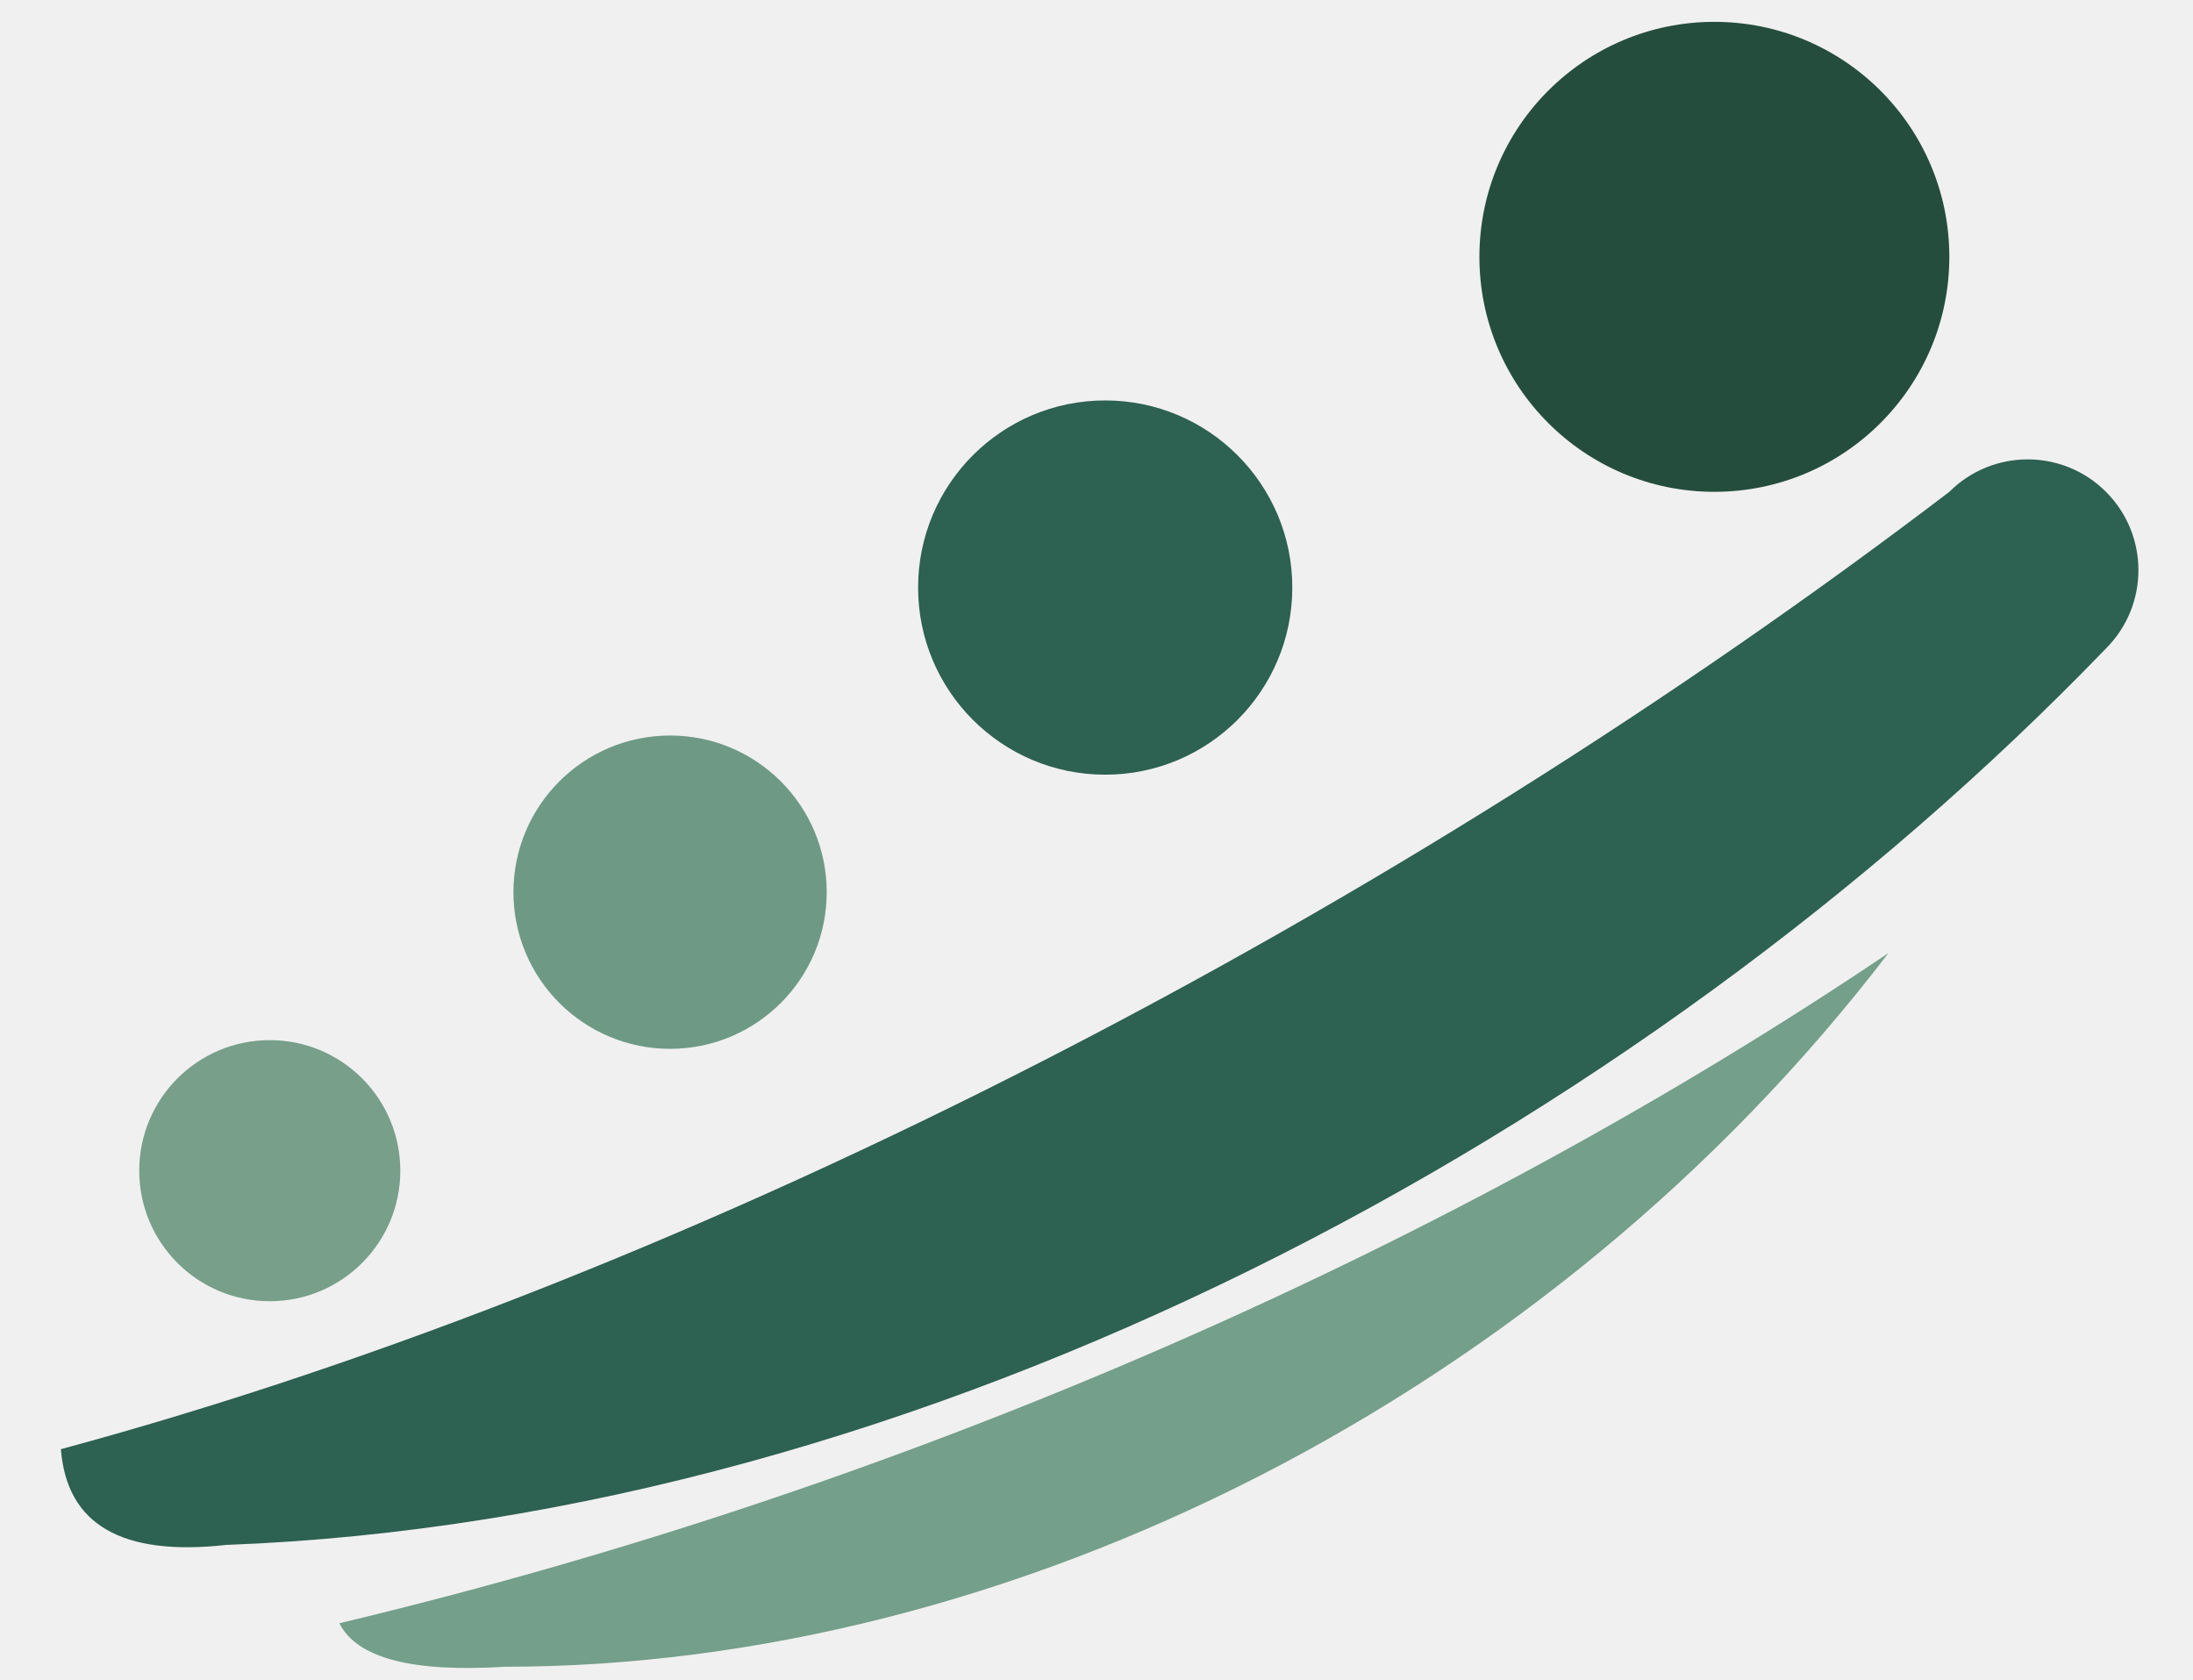
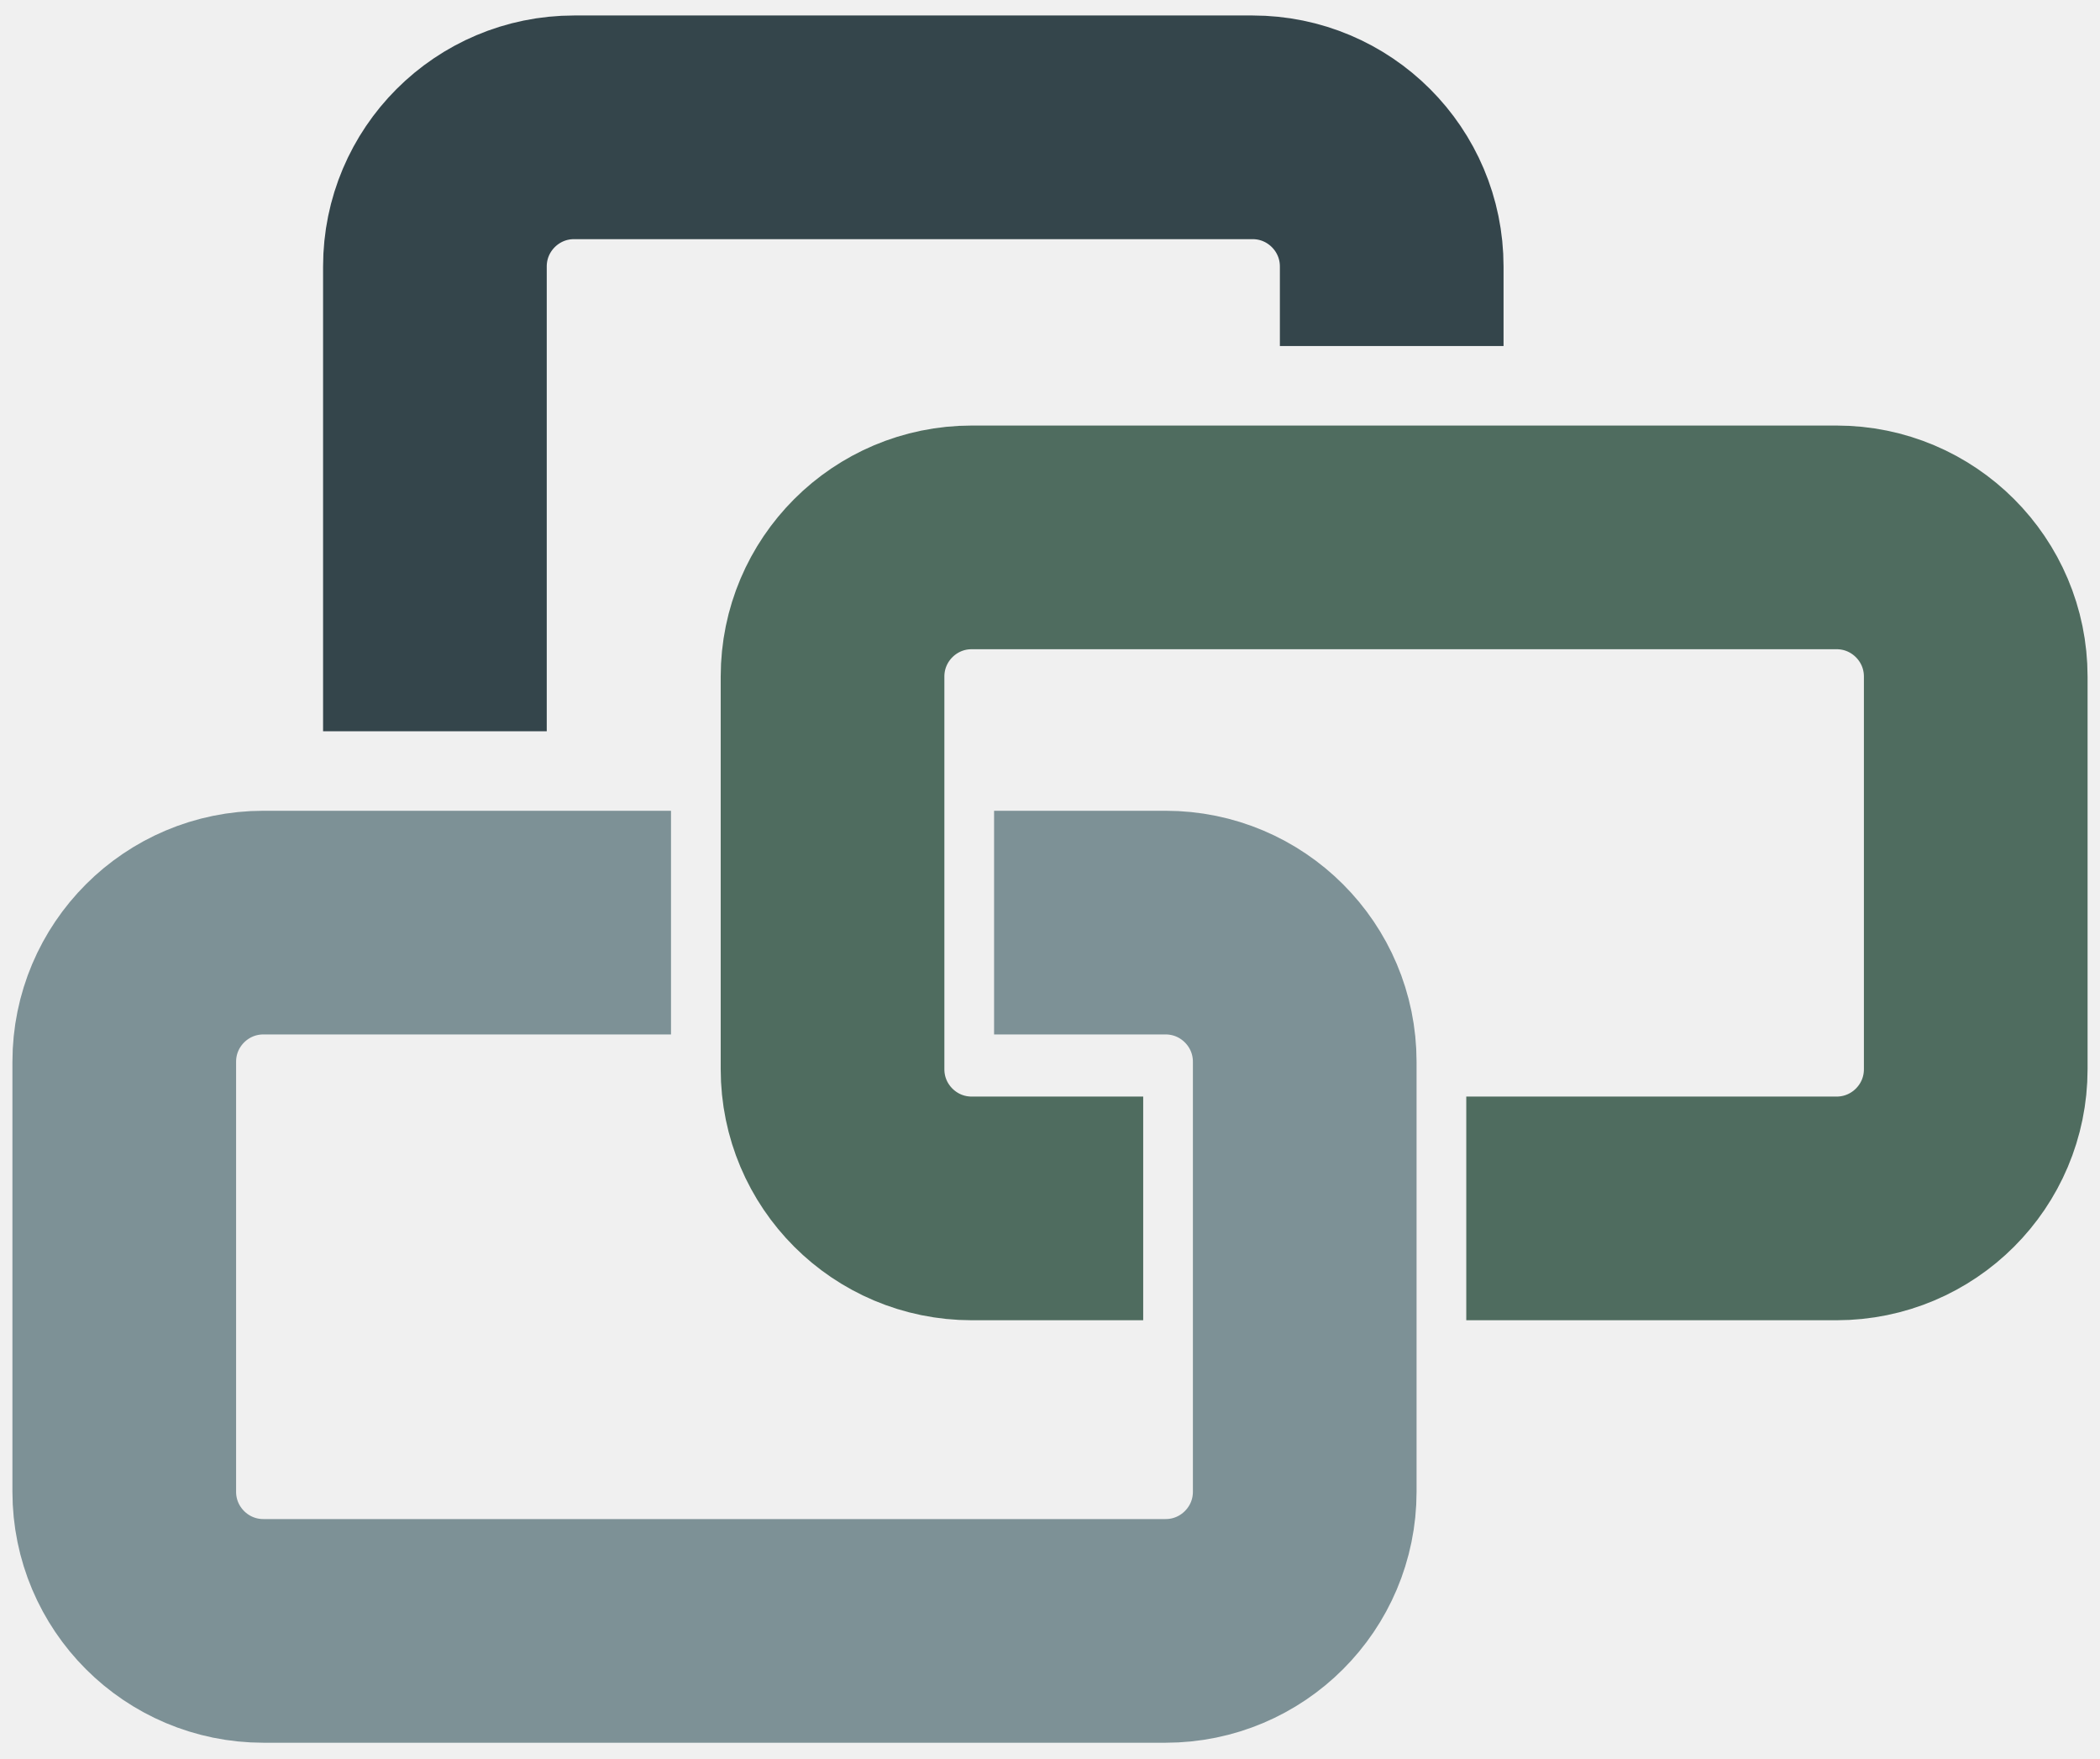
- <svg xmlns="http://www.w3.org/2000/svg" viewBox="0 0 94.5 72.0" width="94" height="72" role="img" aria-label="PDR Consulting">
-   <g transform="translate(0.00 0.00) scale(0.375) translate(-44.0 -6.0)">
-     <circle cx="75" cy="140" r="15" fill="#779F8A" />
-     <circle cx="121" cy="108" r="18" fill="#6E9A85" />
-     <circle cx="171" cy="73" r="21.5" fill="#2D6151" />
-     <circle cx="241" cy="35" r="27" fill="#254D3D" />
-     <path d="M51 172 C 125 152, 205 110, 268 62 A 12.5 12.5 0 0 1 286 80 C 232 136, 150 180, 70 183 Q 52 185 51 172 Z" fill="#2D6151" />
-     <path d="M83 192 C 150 176, 212 148, 261 115 C 222 166, 160 197, 102 197 Q 86 198 83 192 Z" fill="#749F8A" />
+ <svg xmlns="http://www.w3.org/2000/svg" viewBox="0 0 86.3 72.0" width="86" height="72" role="img" aria-label="PDR-Consulting">
+   <g transform="scale(0.10213) translate(-30.0 -30.0)">
+     <defs>
+       <clipPath id="mtl">
+         <rect x="300" y="330" width="130" height="135" />
+       </clipPath>
+       <clipPath id="mbr">
+         <rect x="490" y="440" width="130" height="140" />
+       </clipPath>
+       <mask id="mma" maskUnits="userSpaceOnUse" x="0" y="0" width="900" height="800">
+         <rect x="0" y="0" width="900" height="800" fill="#fff" />
+         <rect x="365" y="245" width="460" height="270" rx="56" stroke="#000" stroke-width="154" fill="#000" />
+         <rect x="80" y="400" width="475" height="285" rx="56" stroke="#000" stroke-width="154" fill="#000" />
+       </mask>
+       <mask id="mmb" maskUnits="userSpaceOnUse" x="0" y="0" width="900" height="800">
+         <rect x="0" y="0" width="900" height="800" fill="#fff" />
+         <g clip-path="url(#mbr)">
+           <rect x="80" y="400" width="475" height="285" rx="56" fill="none" stroke="#000" stroke-width="154" />
+         </g>
+       </mask>
+       <mask id="mmc" maskUnits="userSpaceOnUse" x="0" y="0" width="900" height="800">
+         <rect x="0" y="0" width="900" height="800" fill="#fff" />
+         <g clip-path="url(#mtl)">
+           <rect x="365" y="245" width="460" height="270" rx="56" fill="none" stroke="#000" stroke-width="154" />
+         </g>
+       </mask>
+     </defs>
+     <g mask="url(#mma)">
+       <rect x="205" y="80" width="385" height="320" rx="56" fill="none" stroke="#34454B" stroke-width="90" />
+     </g>
+     <g mask="url(#mmb)">
+       <rect x="365" y="245" width="460" height="270" rx="56" fill="none" stroke="#4F6C5F" stroke-width="90" />
+     </g>
+     <g mask="url(#mmc)">
+       <rect x="80" y="400" width="475" height="285" rx="56" fill="none" stroke="#7D9196" stroke-width="90" />
+     </g>
  </g>
</svg>
